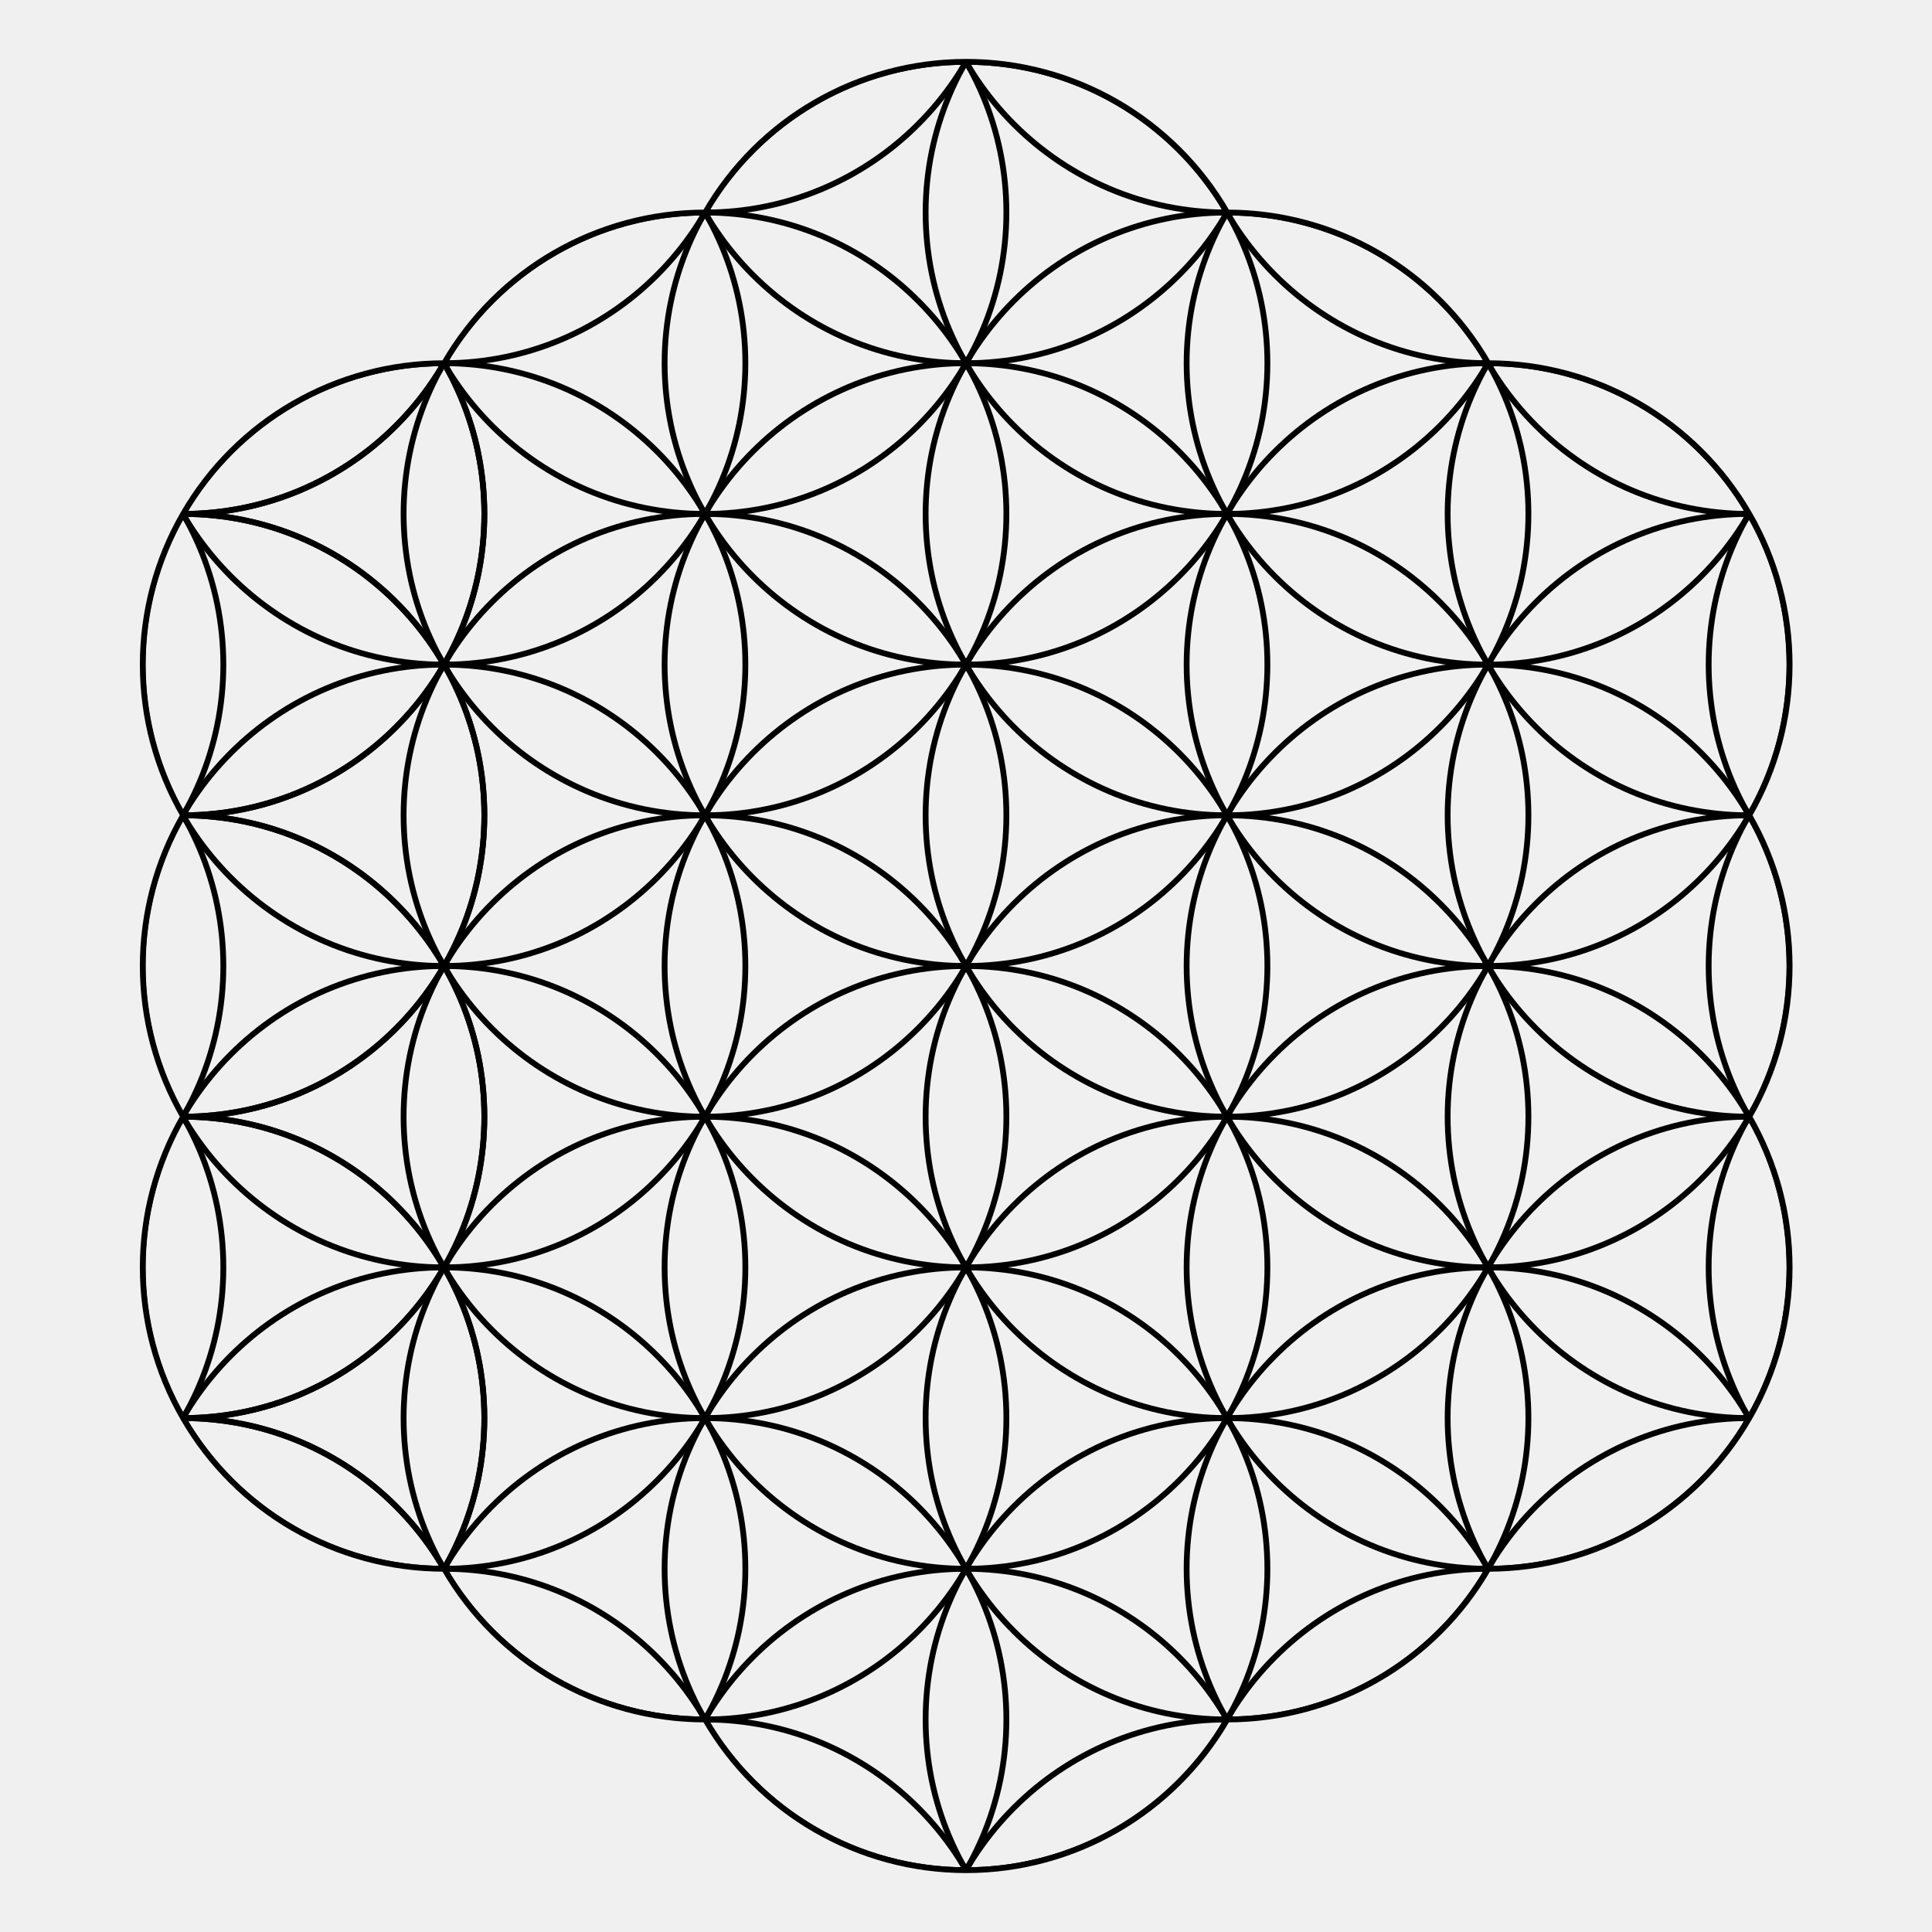
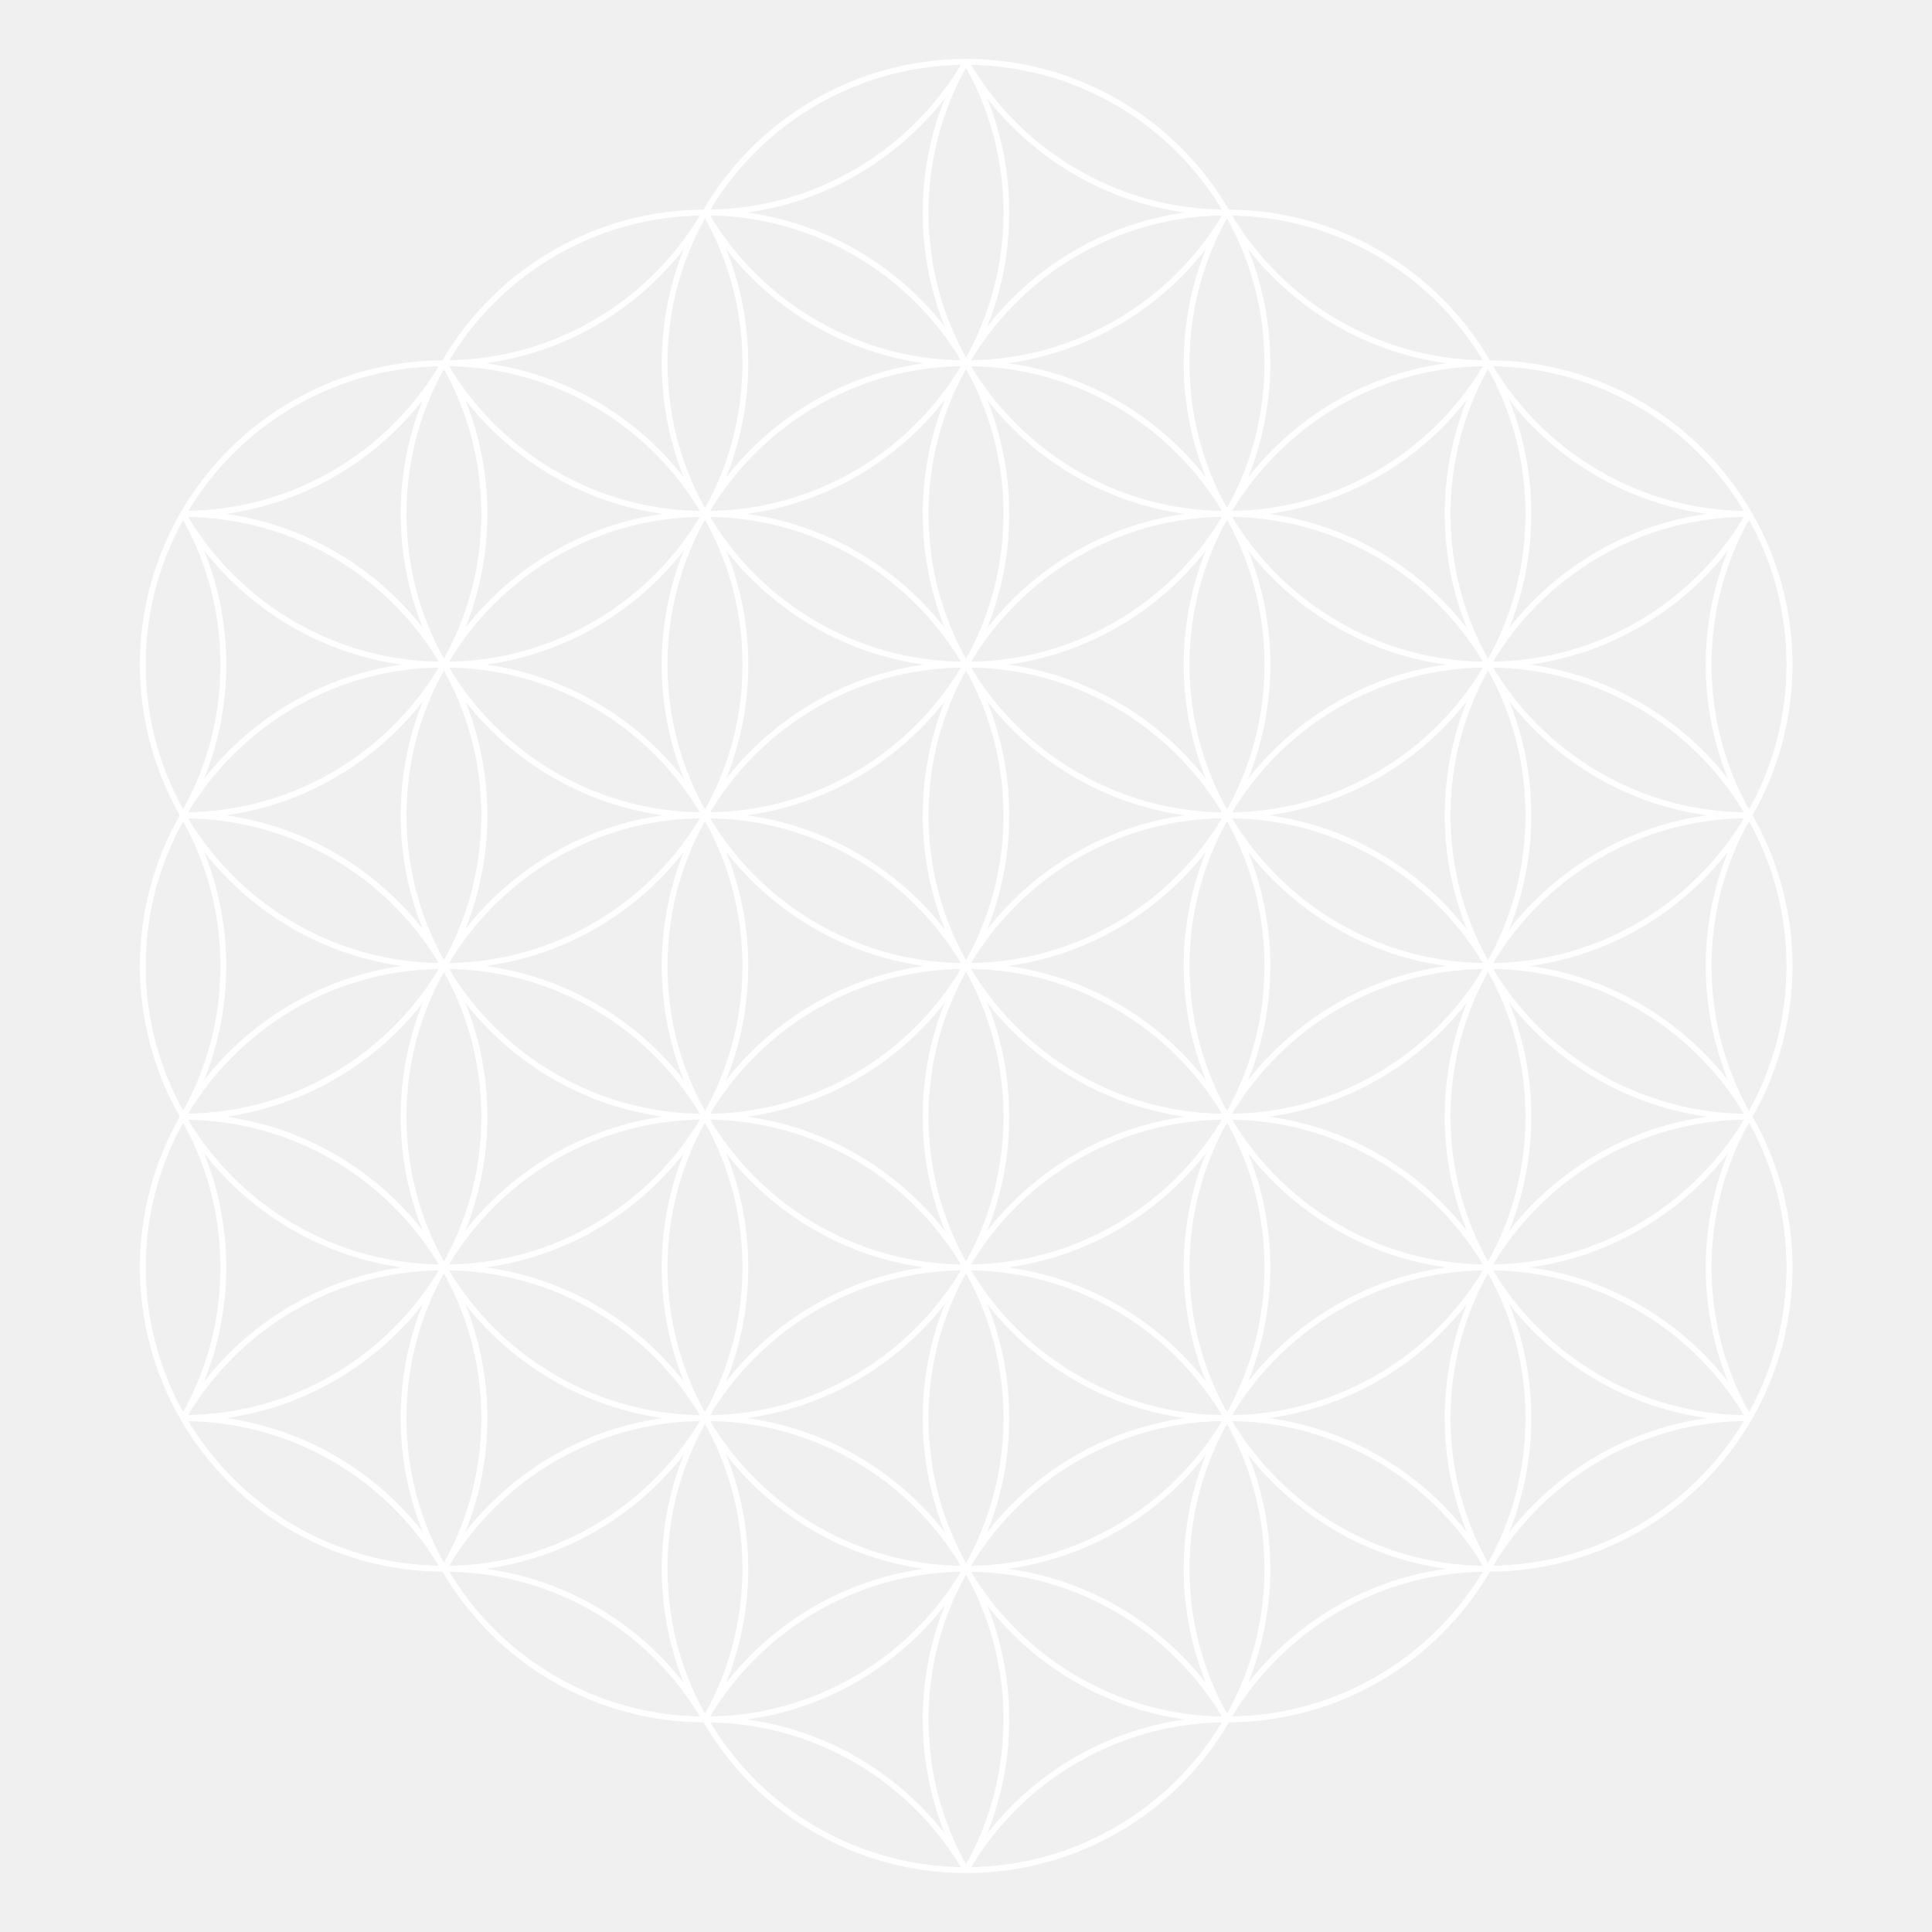
<svg xmlns="http://www.w3.org/2000/svg" xmlns:xlink="http://www.w3.org/1999/xlink" width="500" height="500" version="1.1" viewBox="-250 -250 500 500">
  <defs>
    <g id="d">
      <circle r="780" />
      <circle cx="-1351" r="780" />
      <circle cx="1351" r="780" />
      <circle cx="2702" r="780" />
      <circle cx="-2702" r="780" />
    </g>
    <g id="f">
      <circle cx="675.5" cy="-390" r="780" />
      <circle cx="675.5" cy="390" r="780" />
      <circle cx="675.5" cy="1170" r="780" />
      <circle cx="675.5" cy="-1170" r="780" />
      <circle cx="675.5" cy="-1950" r="780" />
      <circle cx="675.5" cy="1950" r="780" />
      <circle cx="675.5" cy="-2730" r="780" />
      <circle cx="675.5" cy="2730" r="780" />
    </g>
    <path id="outline" d="M-2026,-390       a780 780 0,0,0 0,780 780 780 0,0,0 675.5,1170       780,780 0,0,0 675.5,390 780,780 0,0,0 1351,0       780,780 0,0,0 675.5,-390 780 780 0,0,0 675.5,-1170       780 780 0,0,0 0,-780 780 780 0,0,0 -675.5,-1170       780,780 0,0,0 -675.5,-390 780,780 0,0,0 -1351,0       780,780 0,0,0 -675.5,390 780 780 0,0,0 -675.5,1170      " />
    <clipPath id="outl">
      <use xlink:href="#outline" />
    </clipPath>
  </defs>
-   <g transform="scale(.1)" stroke="#000" stroke-width="15" fill="none">
+   <g transform="scale(.1)" stroke="#FFF" stroke-width="15" fill="none">
    <g clip-path="url(#outl)">
      <use xlink:href="#d" />
      <use y="780" xlink:href="#d" />
      <use y="-780" xlink:href="#d" />
      <use y="-1560" xlink:href="#d" />
      <use y="1560" xlink:href="#d" />
      <use y="-2340" xlink:href="#d" />
      <use y="2340" xlink:href="#d" />
      <use xlink:href="#f" />
      <use x="-1351" xlink:href="#f" />
      <use x="1351" xlink:href="#f" />
      <use x="-2702" xlink:href="#f" />
      <use x="-2702" xlink:href="#f" />
    </g>
    <use xlink:href="#outline" />
  </g>
</svg>
